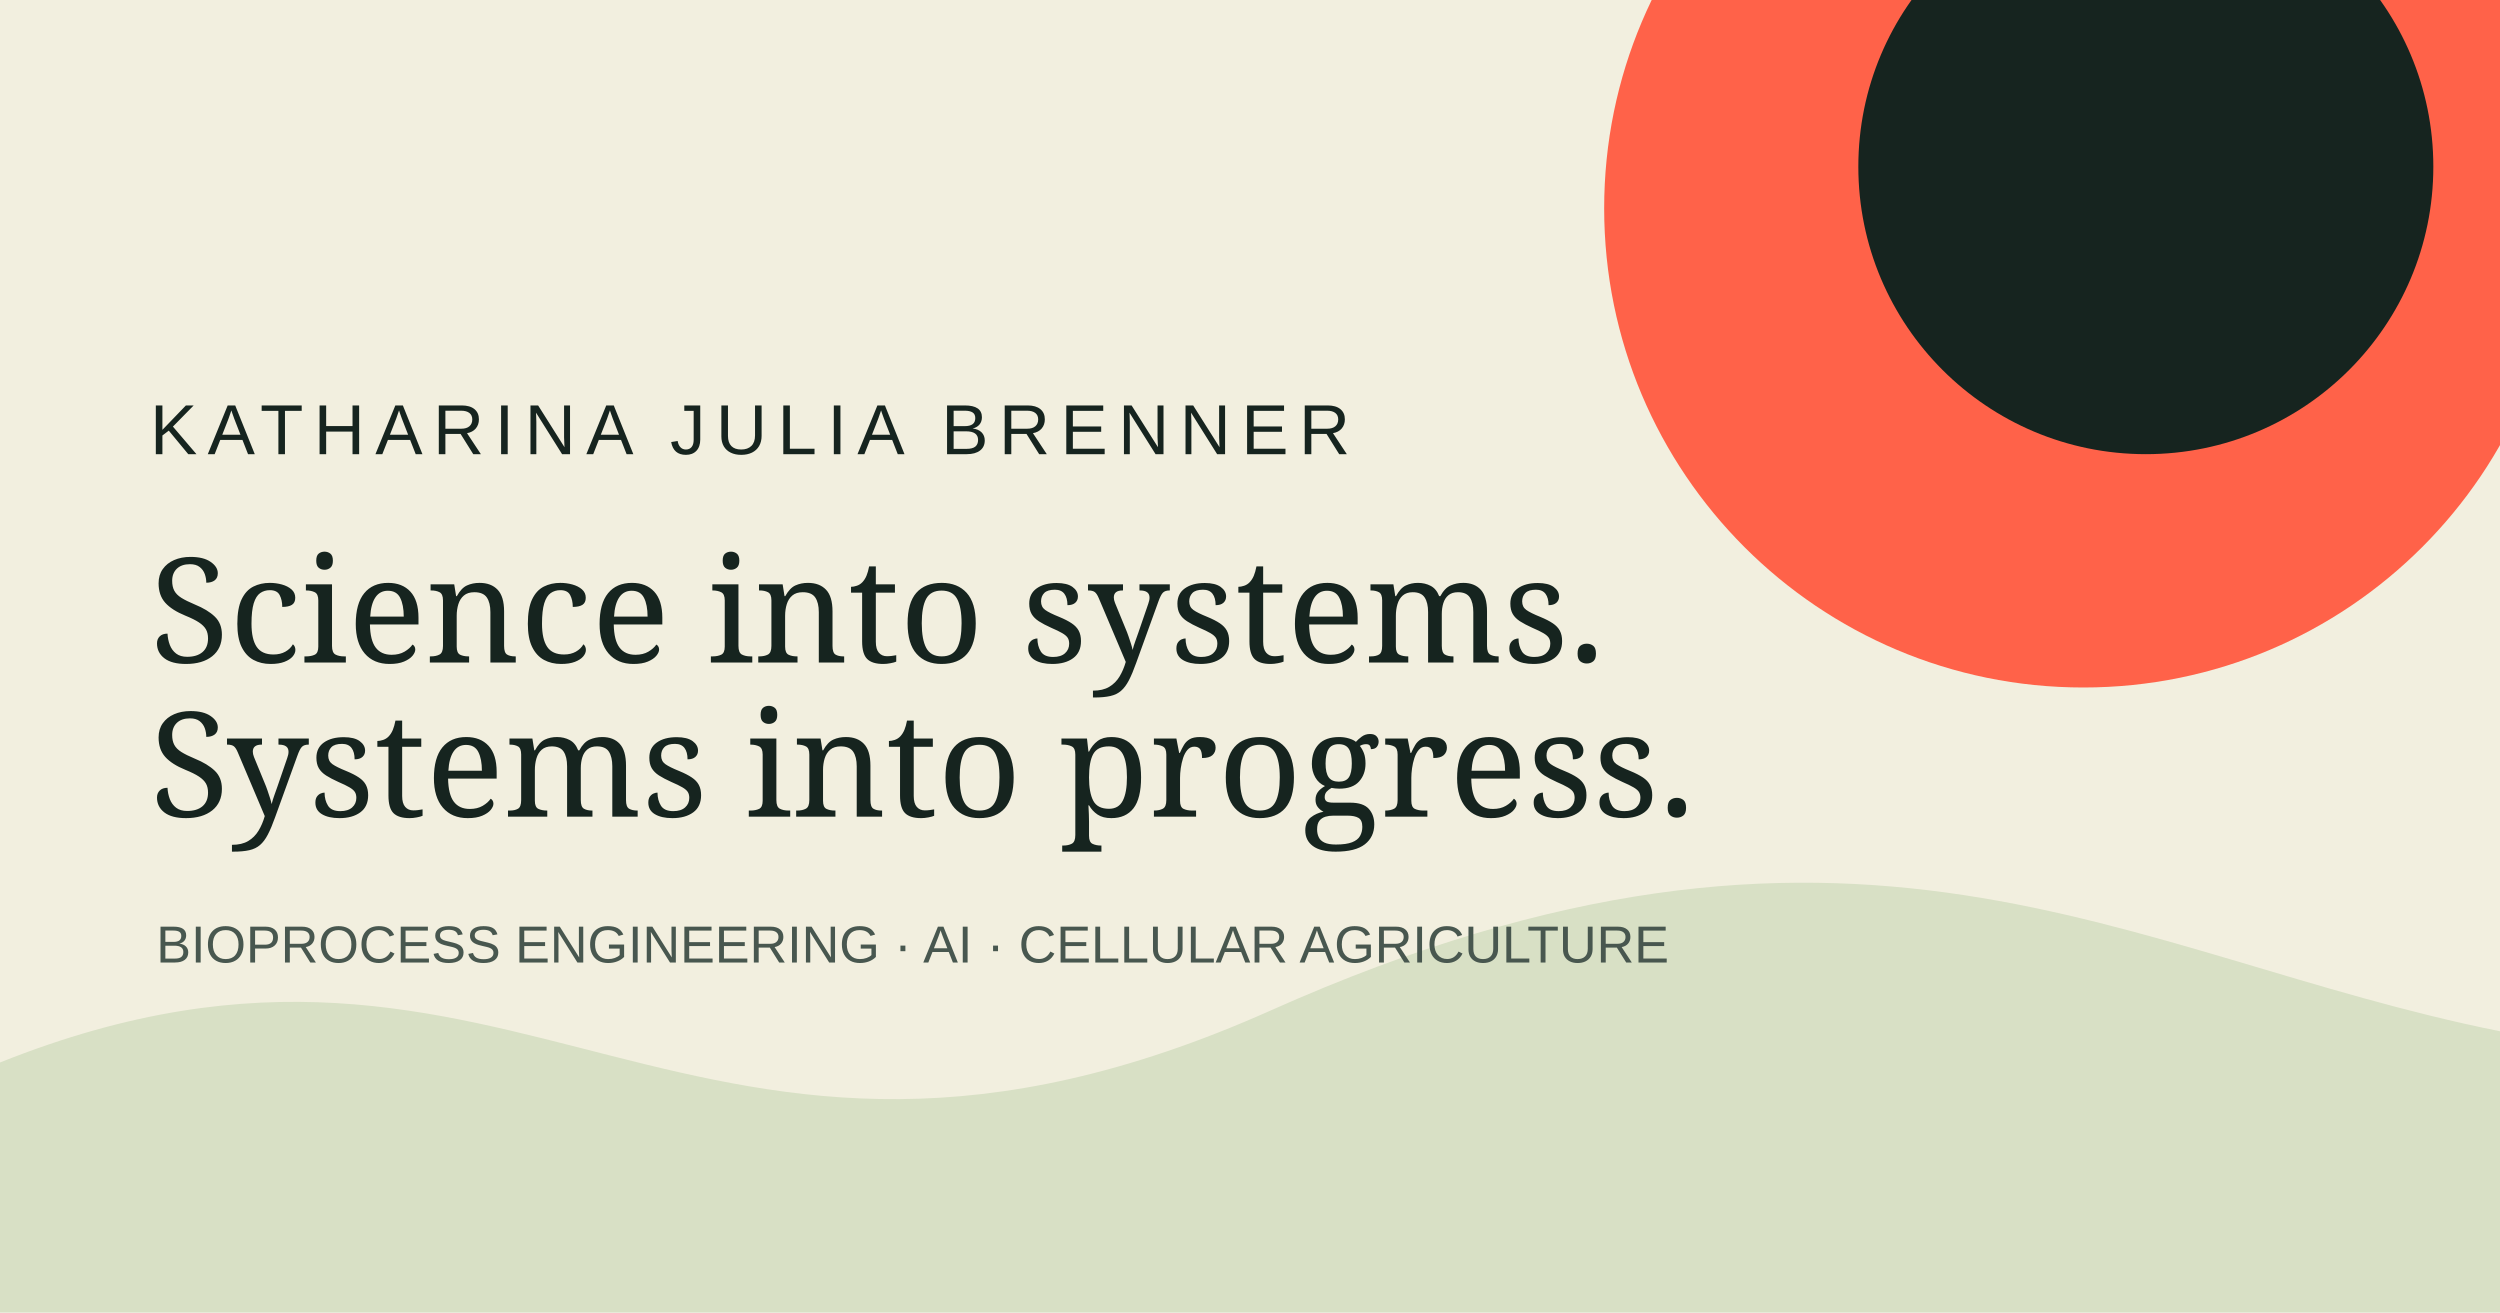
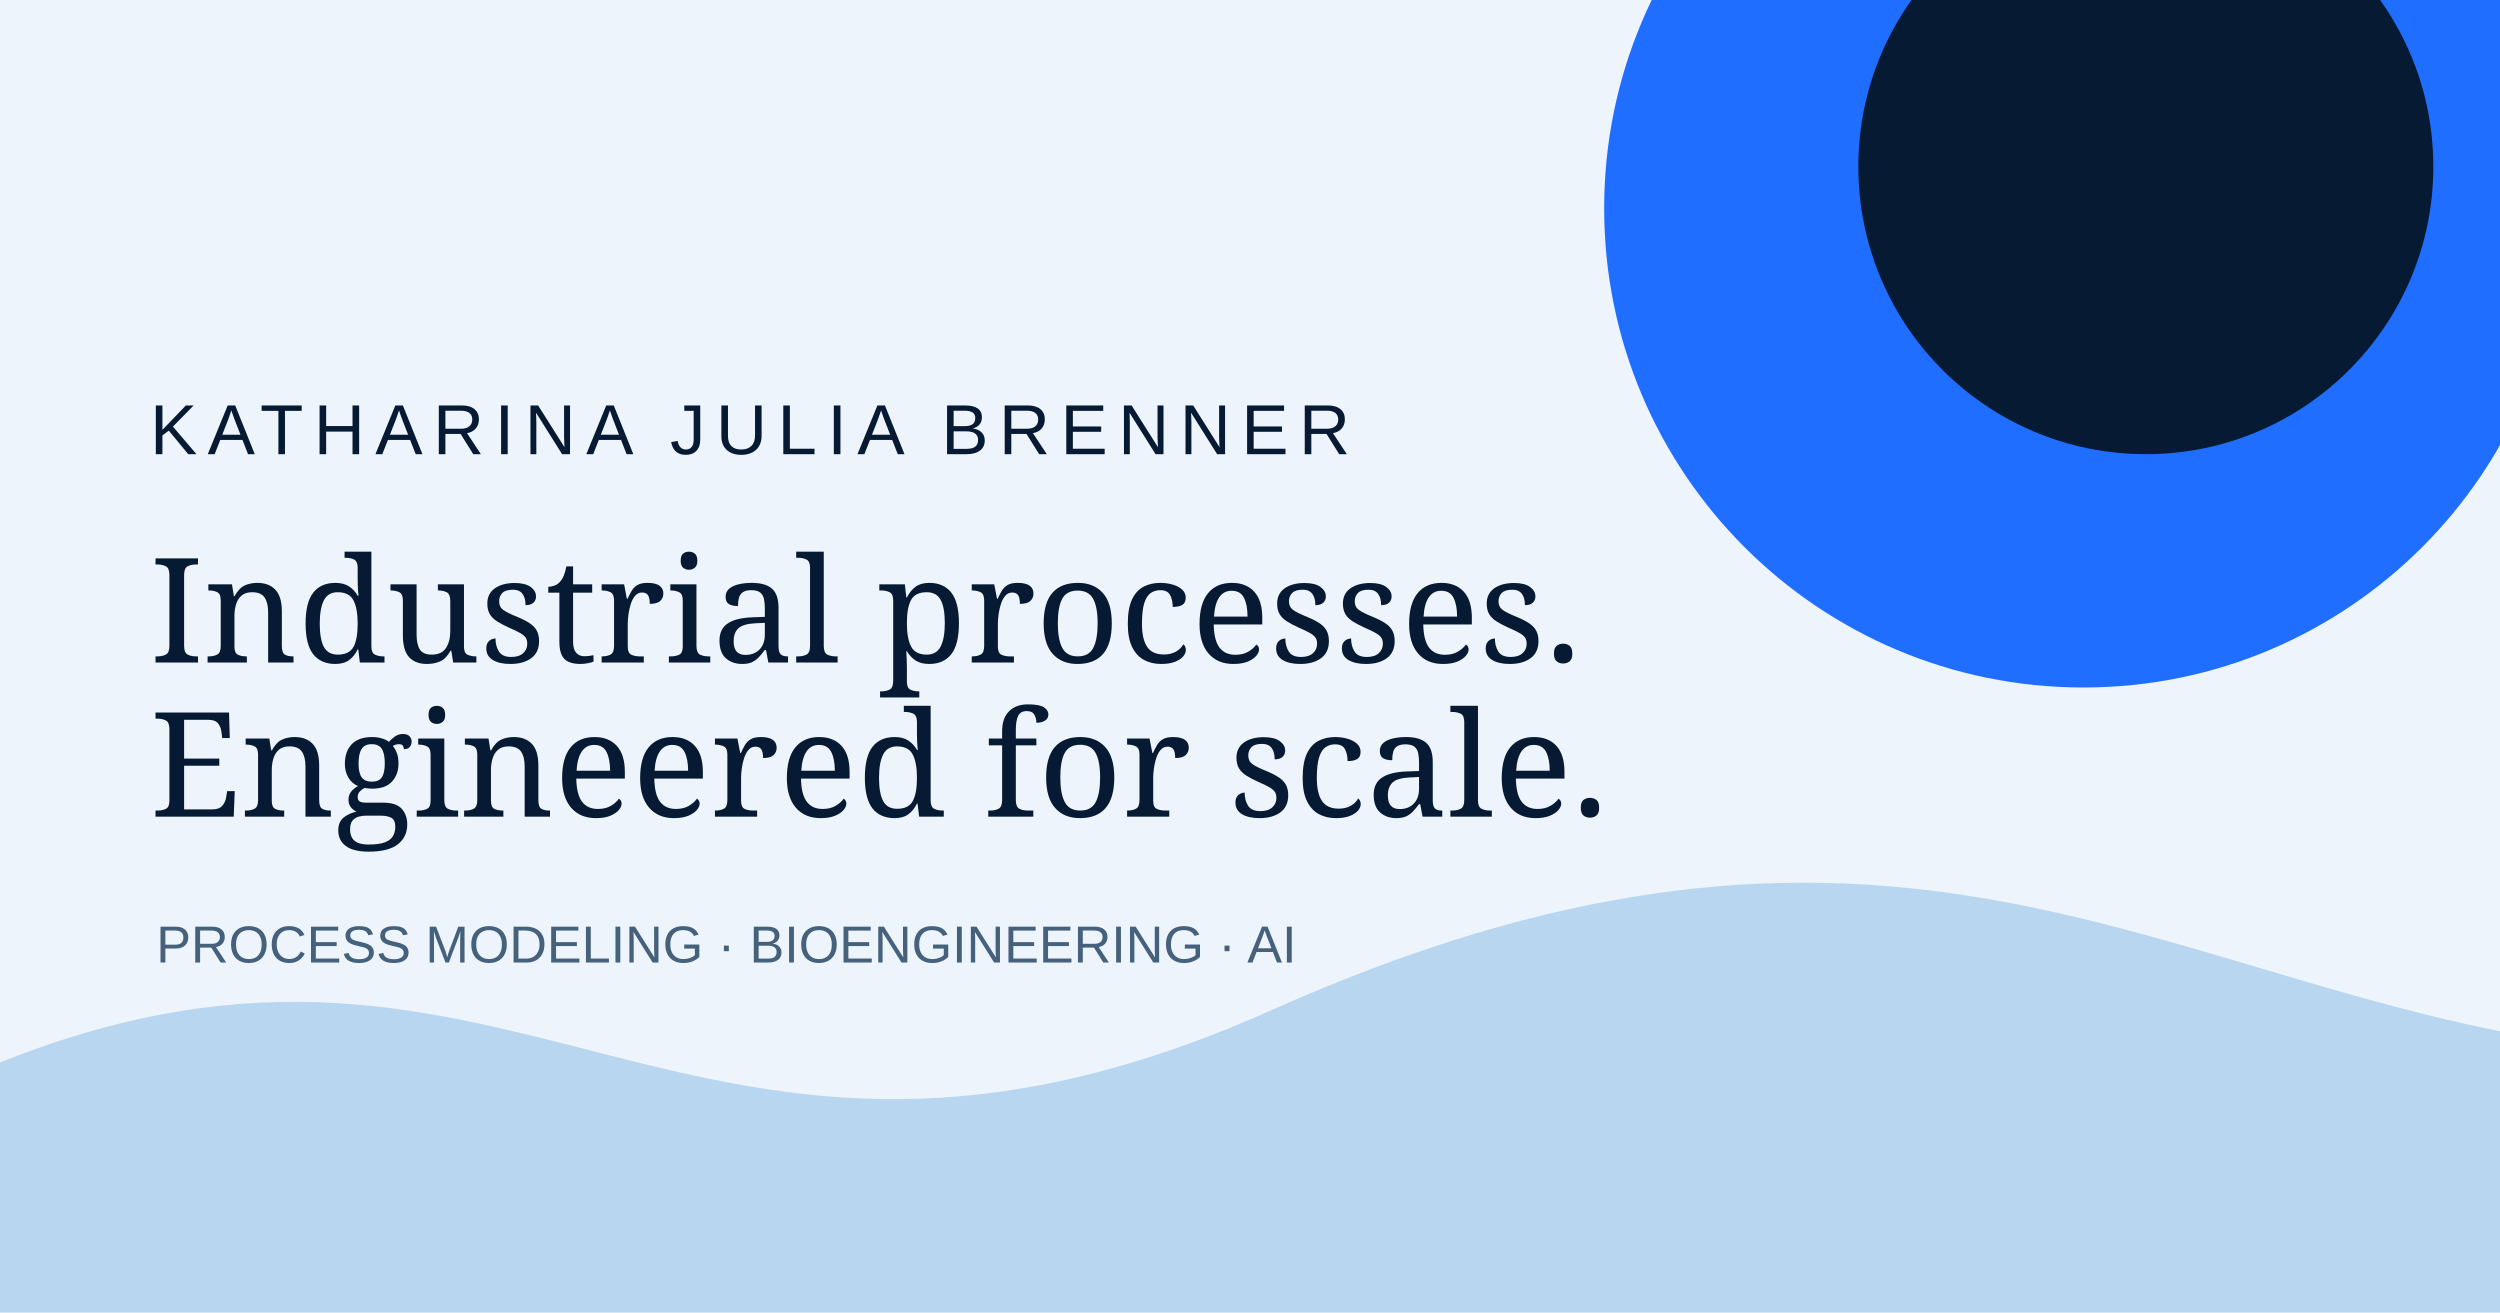
<svg xmlns="http://www.w3.org/2000/svg" viewBox="0 0 1200 630">
-   <rect width="1200" height="630" fill="#f2efdf" />
-   <circle cx="1000" cy="100" r="230" fill="#ff6249" />
-   <circle cx="1030" cy="80" r="138" fill="#16241f" />
-   <path d="M0 510C250 410 330 610 610 485s410-26 590 10v135H0Z" fill="#d8e0c5" />
-   <text x="72" y="218" fill="#16241f" font-family="Arial, sans-serif" font-size="34" letter-spacing="5">KATHARINA JULIA BRENNER</text>
-   <text x="72" y="318" fill="#16241f" font-family="Georgia, serif" font-size="70">Science into systems.</text>
-   <text x="72" y="392" fill="#16241f" font-family="Georgia, serif" font-size="70">Systems into progress.</text>
-   <text x="75" y="462" fill="#48574f" font-family="Arial, sans-serif" font-size="25">BIOPROCESS ENGINEERING · AI · CELLULAR AGRICULTURE</text>
+   <rect width="1200" height="630" fill="#edf4fb" />
+   <circle cx="1000" cy="100" r="230" fill="#1f6eff" />
+   <circle cx="1030" cy="80" r="138" fill="#061a33" />
+   <path d="M0 510C250 410 330 610 610 485s410-26 590 10v135H0Z" fill="#b8d6ef" />
+   <text x="72" y="218" fill="#061a33" font-family="Arial, sans-serif" font-size="34" letter-spacing="5">KATHARINA JULIA BRENNER</text>
+   <text x="72" y="318" fill="#061a33" font-family="Georgia, serif" font-size="70">Industrial processes.</text>
+   <text x="72" y="392" fill="#061a33" font-family="Georgia, serif" font-size="70">Engineered for scale.</text>
+   <text x="75" y="462" fill="#45617b" font-family="Arial, sans-serif" font-size="25">PROCESS MODELING · BIOENGINEERING · AI</text>
</svg>
